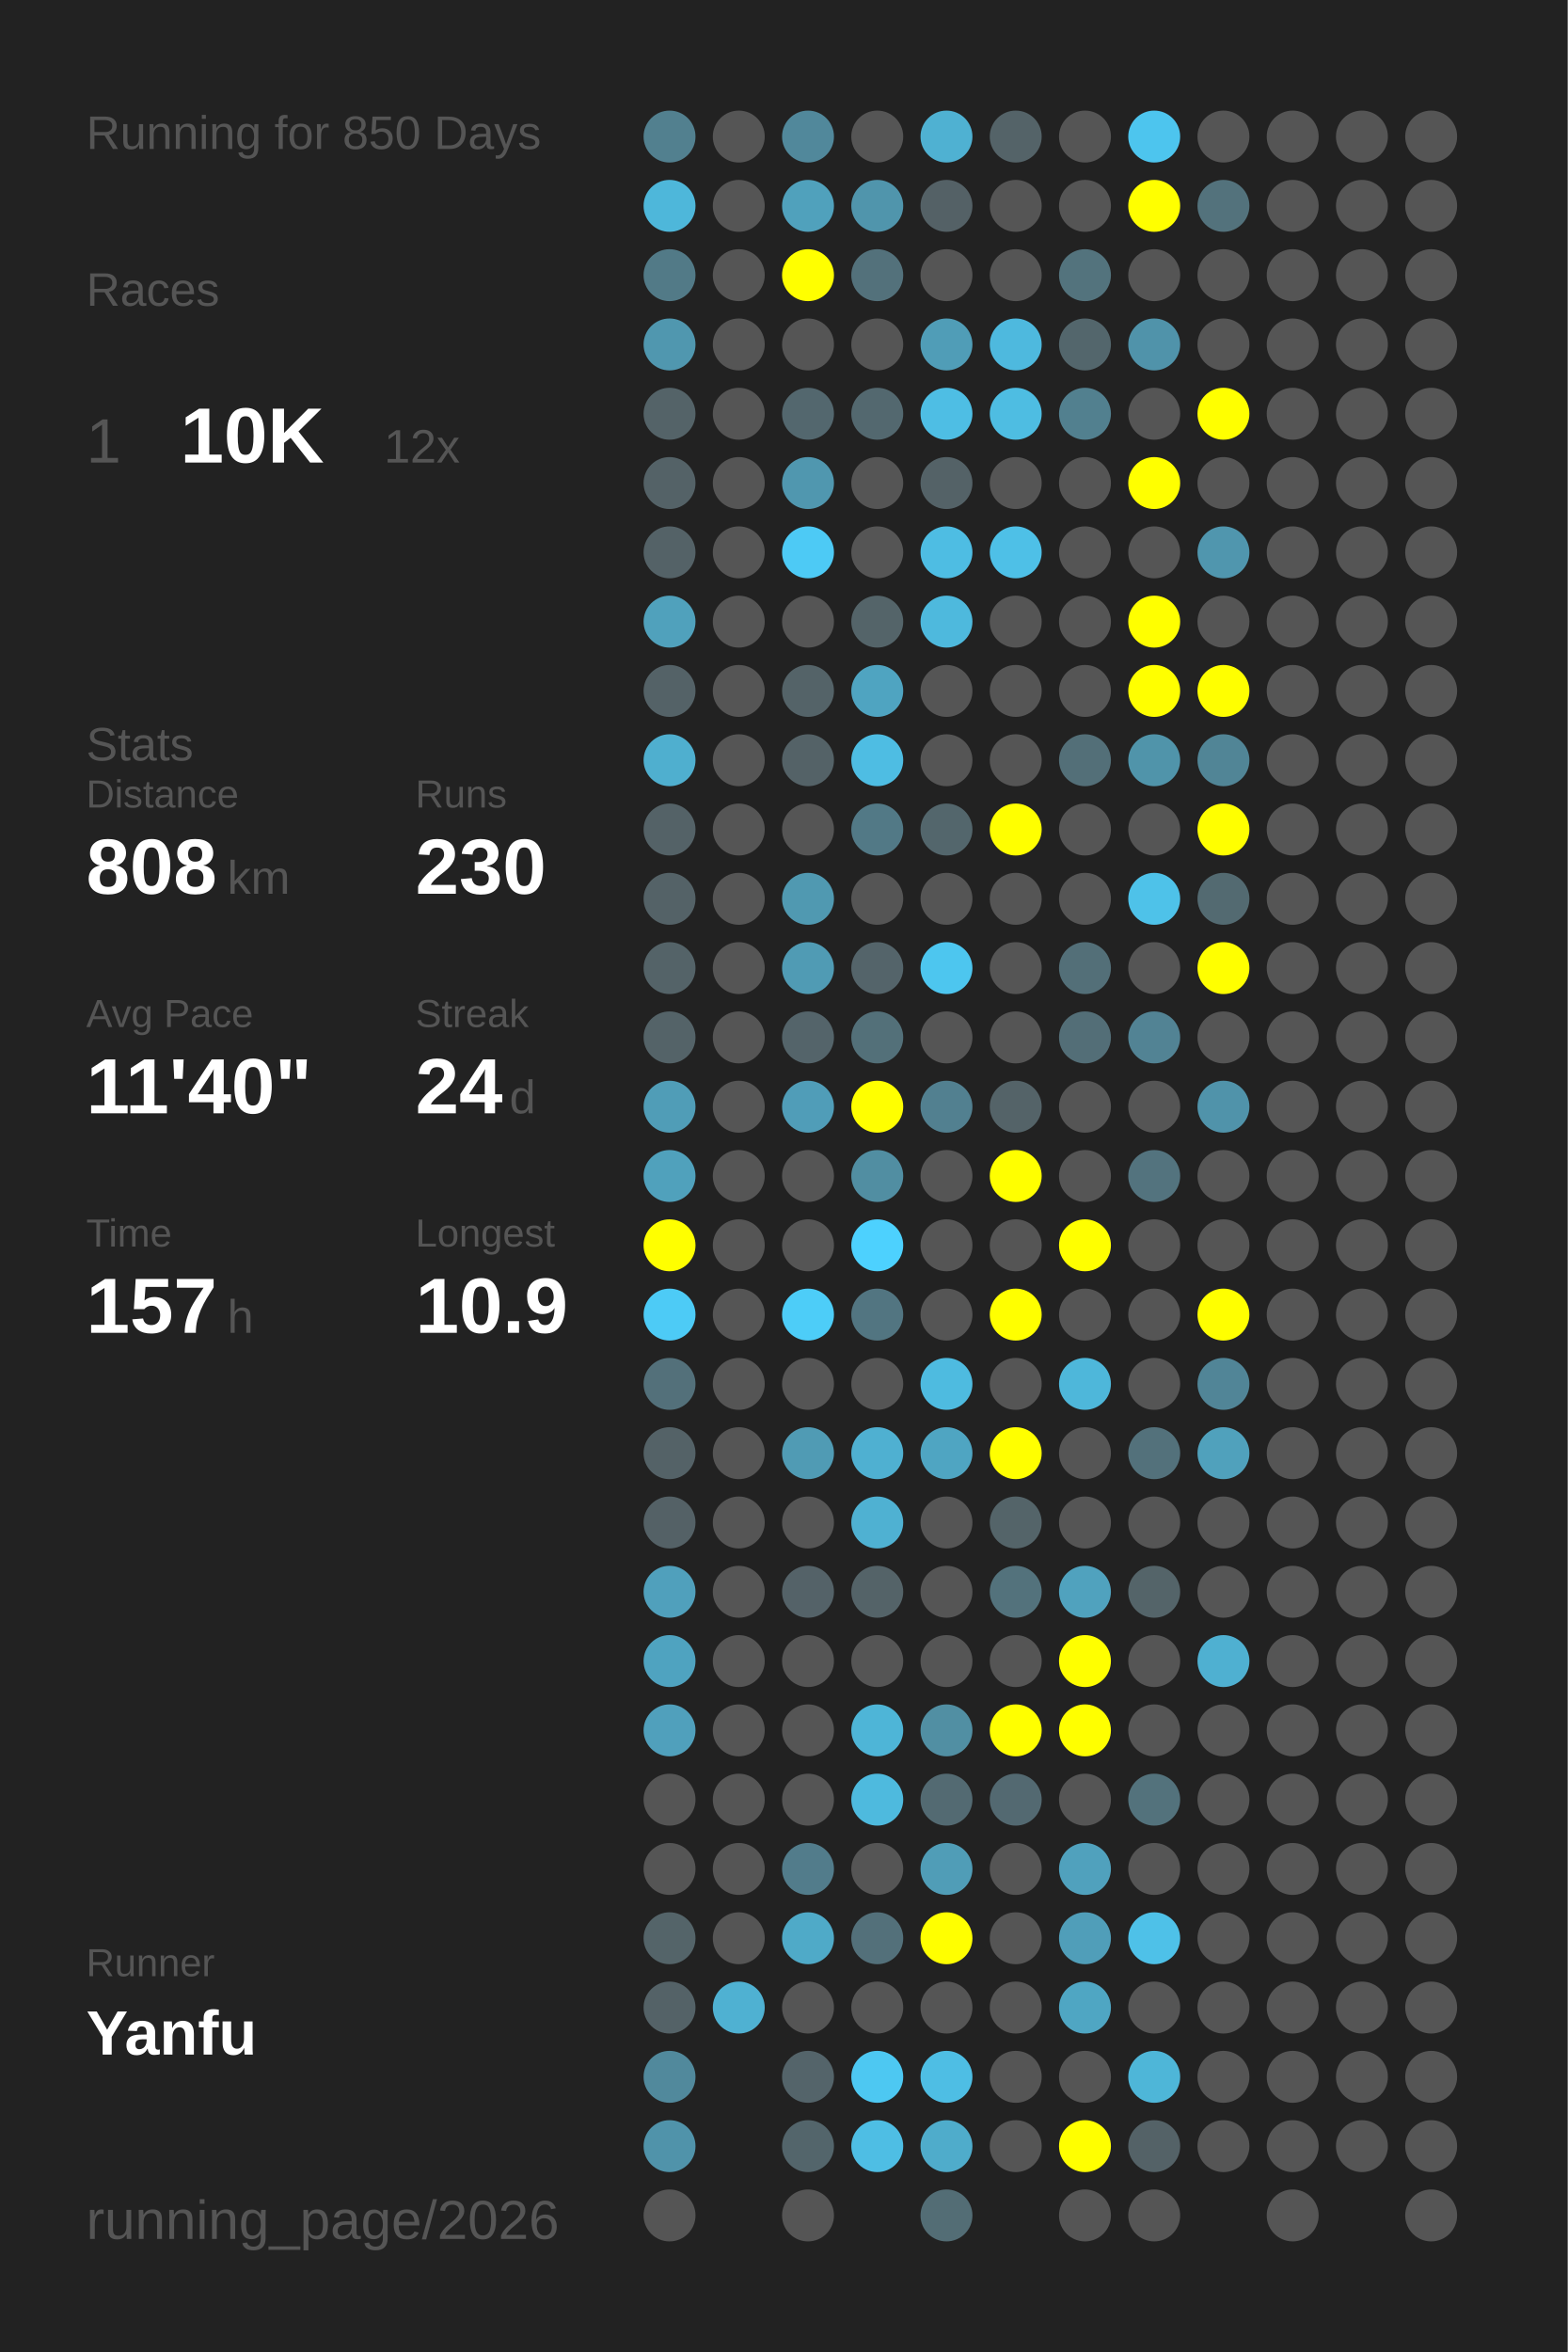
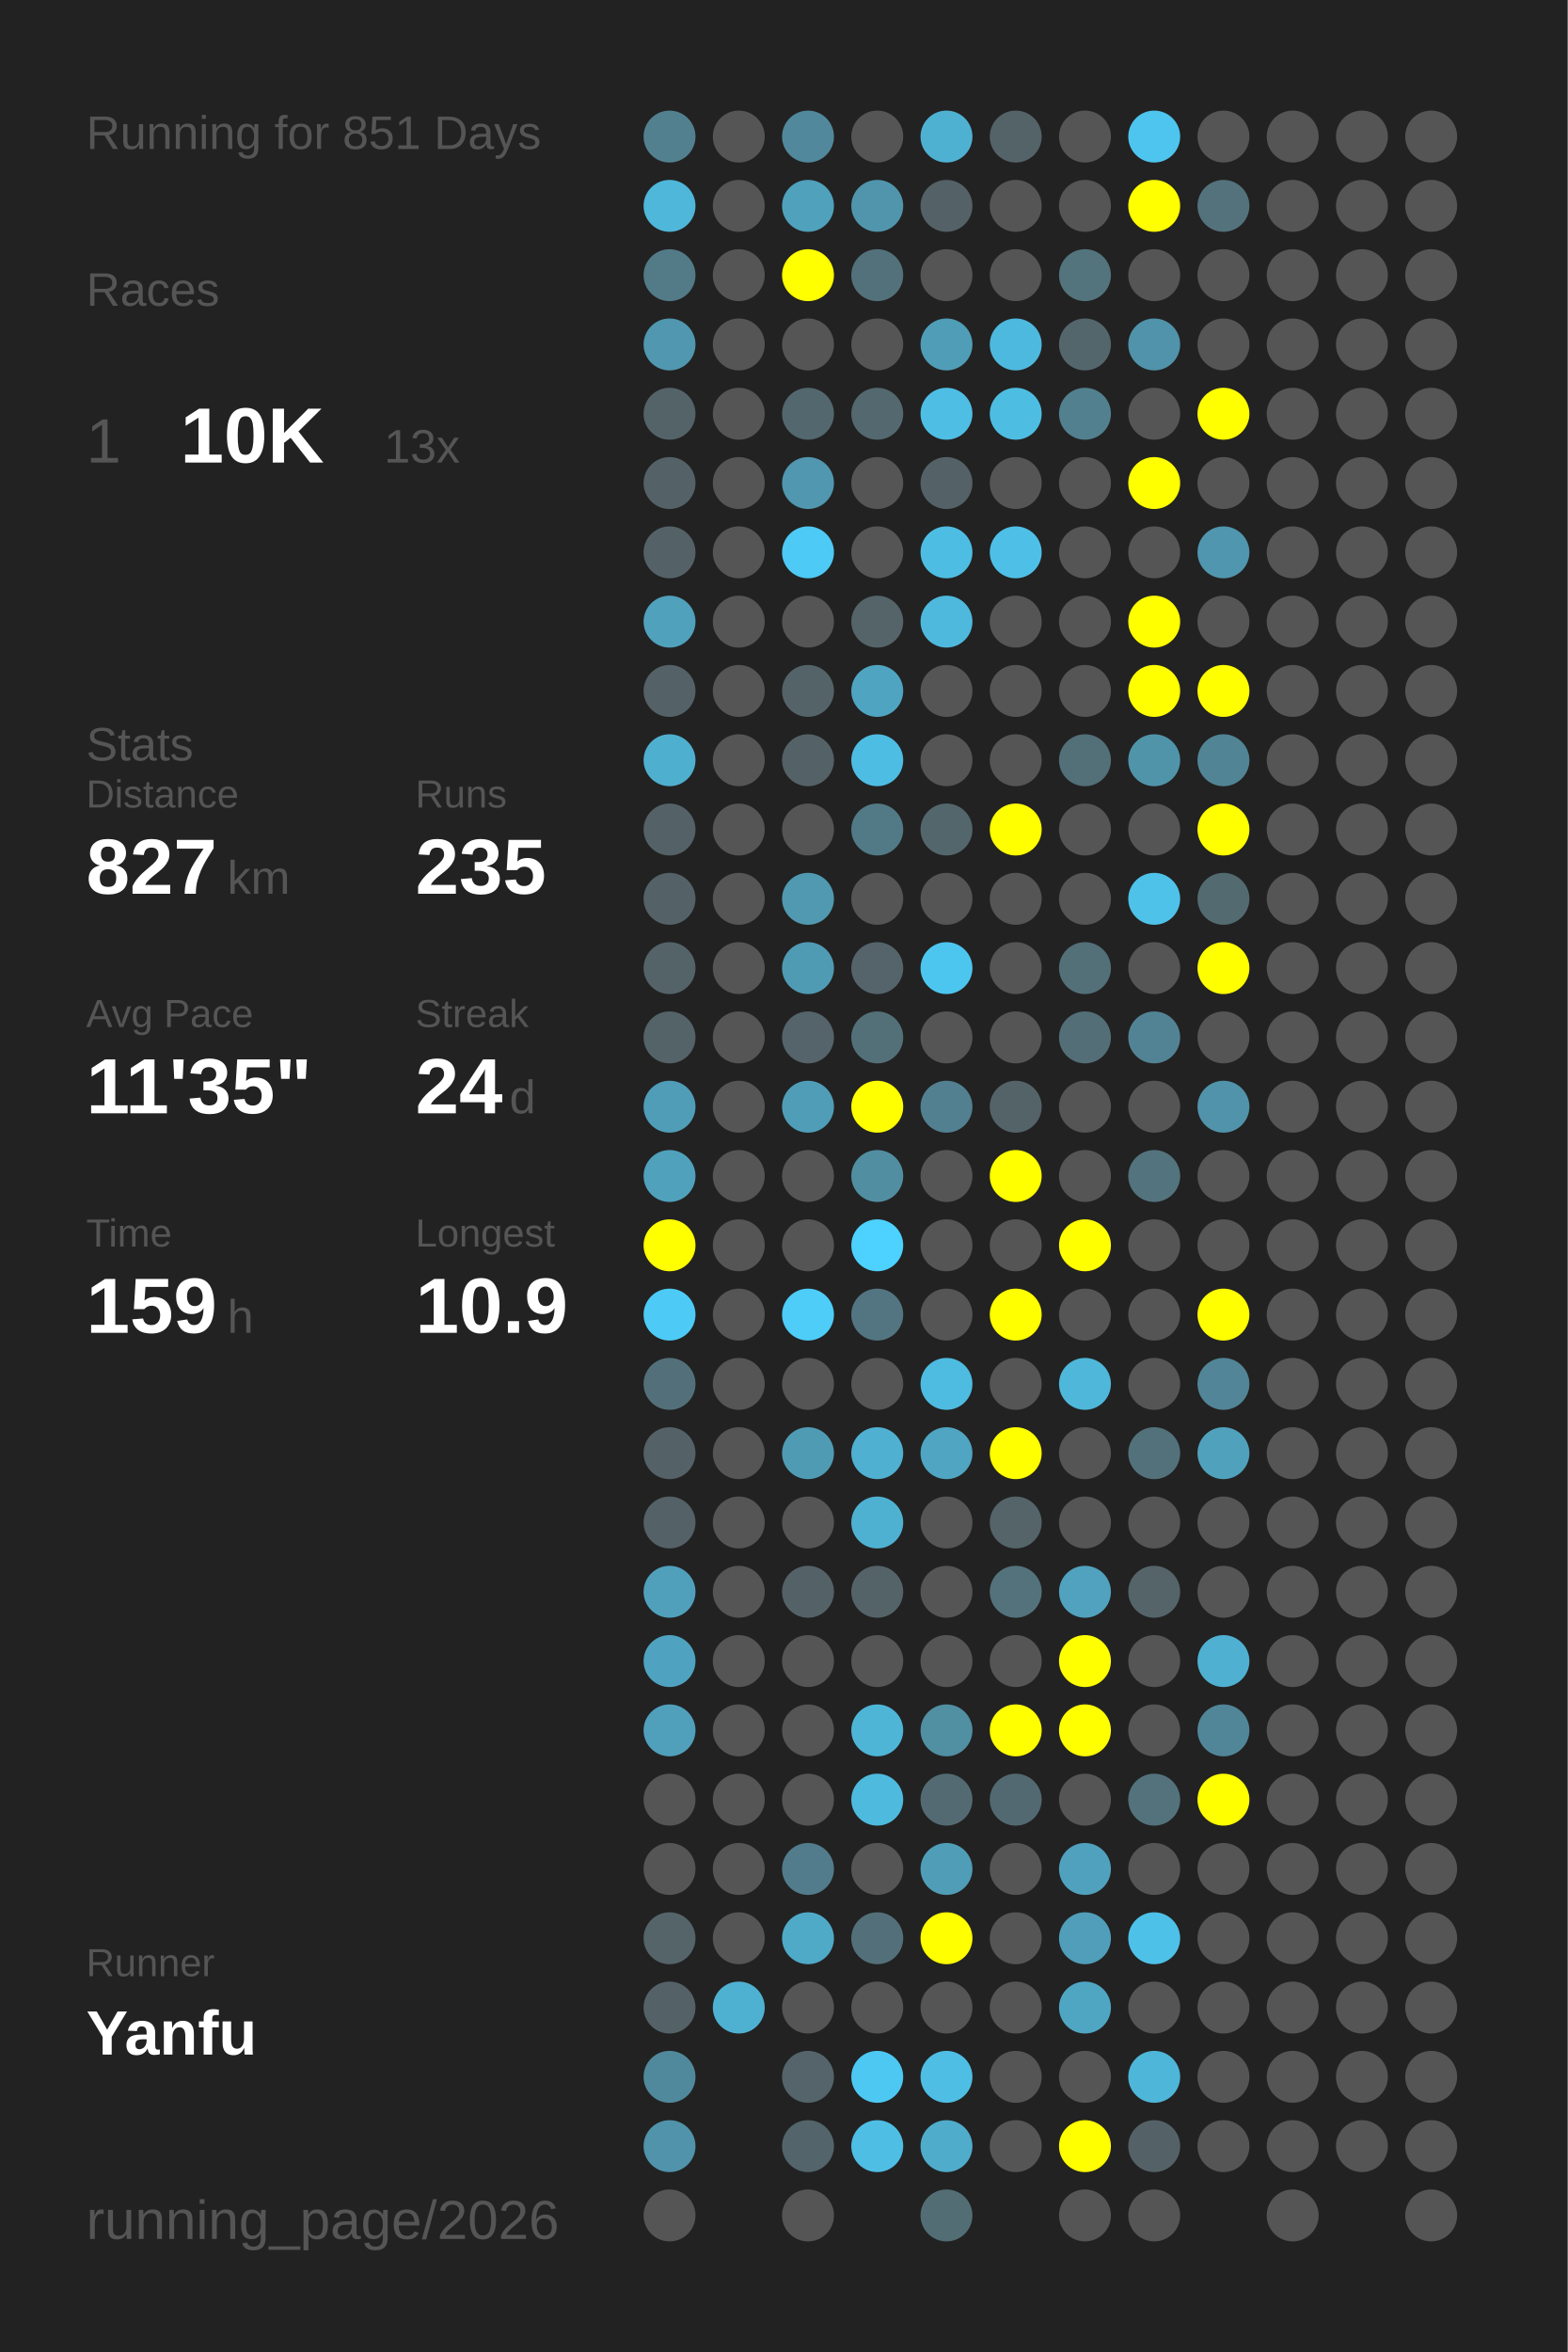
<svg xmlns="http://www.w3.org/2000/svg" baseProfile="full" height="300mm" version="1.1" viewBox="0,0,200,300" width="200mm">
  <defs />
  <rect fill="#222222" height="300" width="200" x="0" y="0" />
-   <text fill="#555555" style="font-size:6px; font-family:Arial;" x="11" y="19">Running for 850 Days</text>
+   <text fill="#555555" style="font-size:6px; font-family:Arial;" x="11" y="19">Running for 851 Days</text>
  <text fill="#555555" style="font-size:6px; font-family:Arial;" x="11" y="39">Races</text>
  <text fill="#555555" style="font-size:8px; font-family:Arial;" x="11" y="59">1</text>
  <text fill="#FFFFFF" style="font-size:10px; font-family:Arial; font-weight:bold;" x="23" y="59">10K</text>
-   <text fill="#555555" style="font-size:6px; font-family:Arial;" x="49" y="59">12x</text>
+   <text fill="#555555" style="font-size:6px; font-family:Arial;" x="49" y="59">13x</text>
  <text fill="#555555" style="font-size:6px; font-family:Arial;" x="11" y="97">Stats</text>
  <text fill="#555555" style="font-size:5px; font-family:Arial;" x="11" y="103">Distance</text>
-   <text fill="#FFFFFF" style="font-size:10px; font-family:Arial; font-weight:bold;" x="11" y="114">808</text>
+   <text fill="#FFFFFF" style="font-size:10px; font-family:Arial; font-weight:bold;" x="11" y="114">827</text>
  <text fill="#555555" style="font-size:6px; font-family:Arial;" x="29" y="114">km</text>
  <text fill="#555555" style="font-size:5px; font-family:Arial;" x="53" y="103">Runs</text>
-   <text fill="#FFFFFF" style="font-size:10px; font-family:Arial; font-weight:bold;" x="53" y="114">230</text>
+   <text fill="#FFFFFF" style="font-size:10px; font-family:Arial; font-weight:bold;" x="53" y="114">235</text>
  <text fill="#555555" style="font-size:5px; font-family:Arial;" x="11" y="131">Avg Pace</text>
-   <text fill="#FFFFFF" style="font-size:10px; font-family:Arial; font-weight:bold;" x="11" y="142">11'40"</text>
+   <text fill="#FFFFFF" style="font-size:10px; font-family:Arial; font-weight:bold;" x="11" y="142">11'35"</text>
  <text fill="#555555" style="font-size:5px; font-family:Arial;" x="53" y="131">Streak</text>
  <text fill="#FFFFFF" style="font-size:10px; font-family:Arial; font-weight:bold;" x="53" y="142">24</text>
  <text fill="#555555" style="font-size:6px; font-family:Arial;" x="65" y="142">d</text>
  <text fill="#555555" style="font-size:5px; font-family:Arial;" x="11" y="159">Time</text>
-   <text fill="#FFFFFF" style="font-size:10px; font-family:Arial; font-weight:bold;" x="11" y="170">157</text>
+   <text fill="#FFFFFF" style="font-size:10px; font-family:Arial; font-weight:bold;" x="11" y="170">159</text>
  <text fill="#555555" style="font-size:6px; font-family:Arial;" x="29" y="170">h</text>
  <text fill="#555555" style="font-size:5px; font-family:Arial;" x="53" y="159">Longest</text>
  <text fill="#FFFFFF" style="font-size:10px; font-family:Arial; font-weight:bold;" x="53" y="170">10.9</text>
  <text fill="#555555" style="font-size:5px; font-family:Arial;" x="11" y="252.065">Runner</text>
  <text fill="#FFFFFF" style="font-size:8px; font-family:Arial; font-weight:bold;" x="11" y="262.065">Yanfu</text>
  <text fill="#555555" style="font-size:7px; font-family:Arial;" x="11" y="285.581">running_page/2026</text>
  <circle cx="85.417" cy="17.419" fill="#52808f" r="3.312" />
  <circle cx="85.417" cy="26.258" fill="#4eb7da" r="3.312" />
  <circle cx="85.417" cy="35.097" fill="#527a87" r="3.312" />
  <circle cx="85.417" cy="43.935" fill="#5097af" r="3.312" />
  <circle cx="85.417" cy="52.774" fill="#546368" r="3.312" />
  <circle cx="85.417" cy="61.613" fill="#546267" r="3.312" />
  <circle cx="85.417" cy="70.452" fill="#546267" r="3.312" />
  <circle cx="85.417" cy="79.29" fill="#50a1bc" r="3.312" />
  <circle cx="85.417" cy="88.129" fill="#546267" r="3.312" />
  <circle cx="85.417" cy="96.968" fill="#4fafcf" r="3.312" />
  <circle cx="85.417" cy="105.806" fill="#546267" r="3.312" />
  <circle cx="85.417" cy="114.645" fill="#546267" r="3.312" />
  <circle cx="85.417" cy="123.484" fill="#546368" r="3.312" />
  <circle cx="85.417" cy="132.323" fill="#546368" r="3.312" />
  <circle cx="85.417" cy="141.161" fill="#509db7" r="3.312" />
  <circle cx="85.417" cy="150" fill="#50a1bc" r="3.312" />
  <circle cx="85.417" cy="158.839" fill="#FFFF00" r="3.312" />
  <circle cx="85.417" cy="167.677" fill="#4dcbf6" r="3.312" />
  <circle cx="85.417" cy="176.516" fill="#53707a" r="3.312" />
  <circle cx="85.417" cy="185.355" fill="#546267" r="3.312" />
  <circle cx="85.417" cy="194.194" fill="#546166" r="3.312" />
  <circle cx="85.417" cy="203.032" fill="#50a0bc" r="3.312" />
  <circle cx="85.417" cy="211.871" fill="#4fa3c0" r="3.312" />
  <circle cx="85.417" cy="220.71" fill="#50a0bc" r="3.312" />
  <circle cx="85.417" cy="229.548" fill="#555555" r="3.312" />
  <circle cx="85.417" cy="238.387" fill="#555555" r="3.312" />
  <circle cx="85.417" cy="247.226" fill="#546469" r="3.312" />
  <circle cx="85.417" cy="256.065" fill="#546267" r="3.312" />
  <circle cx="85.417" cy="264.903" fill="#51899c" r="3.312" />
  <circle cx="85.417" cy="273.742" fill="#5093aa" r="3.312" />
  <circle cx="85.417" cy="282.581" fill="#555555" r="3.312" />
  <circle cx="94.25" cy="17.419" fill="#555555" r="3.312" />
  <circle cx="94.25" cy="26.258" fill="#555555" r="3.312" />
  <circle cx="94.25" cy="35.097" fill="#555555" r="3.312" />
  <circle cx="94.25" cy="43.935" fill="#555555" r="3.312" />
  <circle cx="94.25" cy="52.774" fill="#555555" r="3.312" />
  <circle cx="94.25" cy="61.613" fill="#555555" r="3.312" />
  <circle cx="94.25" cy="70.452" fill="#555555" r="3.312" />
  <circle cx="94.25" cy="79.29" fill="#555555" r="3.312" />
  <circle cx="94.25" cy="88.129" fill="#555555" r="3.312" />
  <circle cx="94.25" cy="96.968" fill="#555555" r="3.312" />
  <circle cx="94.25" cy="105.806" fill="#555555" r="3.312" />
  <circle cx="94.25" cy="114.645" fill="#555555" r="3.312" />
  <circle cx="94.25" cy="123.484" fill="#555555" r="3.312" />
  <circle cx="94.25" cy="132.323" fill="#555555" r="3.312" />
  <circle cx="94.25" cy="141.161" fill="#555555" r="3.312" />
  <circle cx="94.25" cy="150" fill="#555555" r="3.312" />
  <circle cx="94.25" cy="158.839" fill="#555555" r="3.312" />
  <circle cx="94.25" cy="167.677" fill="#555555" r="3.312" />
  <circle cx="94.25" cy="176.516" fill="#555555" r="3.312" />
  <circle cx="94.25" cy="185.355" fill="#555555" r="3.312" />
  <circle cx="94.25" cy="194.194" fill="#555555" r="3.312" />
  <circle cx="94.25" cy="203.032" fill="#555555" r="3.312" />
  <circle cx="94.25" cy="211.871" fill="#555555" r="3.312" />
  <circle cx="94.25" cy="220.71" fill="#555555" r="3.312" />
  <circle cx="94.25" cy="229.548" fill="#555555" r="3.312" />
  <circle cx="94.25" cy="238.387" fill="#555555" r="3.312" />
  <circle cx="94.25" cy="247.226" fill="#555555" r="3.312" />
  <circle cx="94.25" cy="256.065" fill="#4fb1d2" r="3.312" />
  <circle cx="103.083" cy="17.419" fill="#51889b" r="3.312" />
  <circle cx="103.083" cy="26.258" fill="#50a1bc" r="3.312" />
  <circle cx="103.083" cy="35.097" fill="#FFFF00" r="3.312" />
  <circle cx="103.083" cy="43.935" fill="#555555" r="3.312" />
  <circle cx="103.083" cy="52.774" fill="#53676e" r="3.312" />
  <circle cx="103.083" cy="61.613" fill="#5097af" r="3.312" />
  <circle cx="103.083" cy="70.452" fill="#4dcaf5" r="3.312" />
  <circle cx="103.083" cy="79.29" fill="#555555" r="3.312" />
  <circle cx="103.083" cy="88.129" fill="#546368" r="3.312" />
  <circle cx="103.083" cy="96.968" fill="#546267" r="3.312" />
  <circle cx="103.083" cy="105.806" fill="#555555" r="3.312" />
  <circle cx="103.083" cy="114.645" fill="#5099b1" r="3.312" />
  <circle cx="103.083" cy="123.484" fill="#509bb4" r="3.312" />
  <circle cx="103.083" cy="132.323" fill="#54646a" r="3.312" />
  <circle cx="103.083" cy="141.161" fill="#509db8" r="3.312" />
  <circle cx="103.083" cy="150" fill="#555555" r="3.312" />
  <circle cx="103.083" cy="158.839" fill="#555555" r="3.312" />
  <circle cx="103.083" cy="167.677" fill="#4dcdf8" r="3.312" />
  <circle cx="103.083" cy="176.516" fill="#555555" r="3.312" />
  <circle cx="103.083" cy="185.355" fill="#509bb4" r="3.312" />
  <circle cx="103.083" cy="194.194" fill="#555555" r="3.312" />
  <circle cx="103.083" cy="203.032" fill="#546268" r="3.312" />
  <circle cx="103.083" cy="211.871" fill="#555555" r="3.312" />
  <circle cx="103.083" cy="220.71" fill="#555555" r="3.312" />
  <circle cx="103.083" cy="229.548" fill="#555555" r="3.312" />
  <circle cx="103.083" cy="238.387" fill="#527c8b" r="3.312" />
  <circle cx="103.083" cy="247.226" fill="#4faac8" r="3.312" />
  <circle cx="103.083" cy="256.065" fill="#555555" r="3.312" />
  <circle cx="103.083" cy="264.903" fill="#54646a" r="3.312" />
  <circle cx="103.083" cy="273.742" fill="#53656b" r="3.312" />
  <circle cx="103.083" cy="282.581" fill="#555555" r="3.312" />
  <circle cx="111.917" cy="17.419" fill="#555555" r="3.312" />
  <circle cx="111.917" cy="26.258" fill="#5095ac" r="3.312" />
  <circle cx="111.917" cy="35.097" fill="#53717b" r="3.312" />
  <circle cx="111.917" cy="43.935" fill="#555555" r="3.312" />
  <circle cx="111.917" cy="52.774" fill="#53686f" r="3.312" />
  <circle cx="111.917" cy="61.613" fill="#555555" r="3.312" />
  <circle cx="111.917" cy="70.452" fill="#555555" r="3.312" />
  <circle cx="111.917" cy="79.29" fill="#546469" r="3.312" />
  <circle cx="111.917" cy="88.129" fill="#4fa4c1" r="3.312" />
  <circle cx="111.917" cy="96.968" fill="#4ebde3" r="3.312" />
  <circle cx="111.917" cy="105.806" fill="#527986" r="3.312" />
  <circle cx="111.917" cy="114.645" fill="#555555" r="3.312" />
  <circle cx="111.917" cy="123.484" fill="#54646a" r="3.312" />
  <circle cx="111.917" cy="132.323" fill="#537079" r="3.312" />
  <circle cx="111.917" cy="141.161" fill="#FFFF00" r="3.312" />
  <circle cx="111.917" cy="150" fill="#518ea2" r="3.312" />
  <circle cx="111.917" cy="158.839" fill="#4dd1fe" r="3.312" />
  <circle cx="111.917" cy="167.677" fill="#527581" r="3.312" />
  <circle cx="111.917" cy="176.516" fill="#555555" r="3.312" />
  <circle cx="111.917" cy="185.355" fill="#4fb0d1" r="3.312" />
  <circle cx="111.917" cy="194.194" fill="#4fb1d2" r="3.312" />
  <circle cx="111.917" cy="203.032" fill="#546368" r="3.312" />
  <circle cx="111.917" cy="211.871" fill="#555555" r="3.312" />
  <circle cx="111.917" cy="220.71" fill="#4eb5d7" r="3.312" />
  <circle cx="111.917" cy="229.548" fill="#4ebade" r="3.312" />
  <circle cx="111.917" cy="238.387" fill="#555555" r="3.312" />
  <circle cx="111.917" cy="247.226" fill="#53707a" r="3.312" />
  <circle cx="111.917" cy="256.065" fill="#555555" r="3.312" />
  <circle cx="111.917" cy="264.903" fill="#4dc8f2" r="3.312" />
  <circle cx="111.917" cy="273.742" fill="#4ebee4" r="3.312" />
  <circle cx="120.75" cy="17.419" fill="#4fb1d2" r="3.312" />
  <circle cx="120.75" cy="26.258" fill="#546166" r="3.312" />
  <circle cx="120.75" cy="35.097" fill="#555555" r="3.312" />
  <circle cx="120.75" cy="43.935" fill="#509db7" r="3.312" />
  <circle cx="120.75" cy="52.774" fill="#4ebee4" r="3.312" />
  <circle cx="120.75" cy="61.613" fill="#546267" r="3.312" />
  <circle cx="120.75" cy="70.452" fill="#4ebde3" r="3.312" />
  <circle cx="120.75" cy="79.29" fill="#4eb9dd" r="3.312" />
  <circle cx="120.75" cy="88.129" fill="#555555" r="3.312" />
  <circle cx="120.75" cy="96.968" fill="#555555" r="3.312" />
  <circle cx="120.75" cy="105.806" fill="#53666c" r="3.312" />
  <circle cx="120.75" cy="114.645" fill="#555555" r="3.312" />
  <circle cx="120.75" cy="123.484" fill="#4dc6ef" r="3.312" />
  <circle cx="120.75" cy="132.323" fill="#555555" r="3.312" />
  <circle cx="120.75" cy="141.161" fill="#528090" r="3.312" />
  <circle cx="120.75" cy="150" fill="#555555" r="3.312" />
  <circle cx="120.75" cy="158.839" fill="#555555" r="3.312" />
  <circle cx="120.75" cy="167.677" fill="#555555" r="3.312" />
  <circle cx="120.75" cy="176.516" fill="#4ebbe0" r="3.312" />
  <circle cx="120.75" cy="185.355" fill="#4fa5c2" r="3.312" />
  <circle cx="120.75" cy="194.194" fill="#555555" r="3.312" />
  <circle cx="120.75" cy="203.032" fill="#555555" r="3.312" />
  <circle cx="120.75" cy="211.871" fill="#555555" r="3.312" />
  <circle cx="120.75" cy="220.71" fill="#518fa3" r="3.312" />
  <circle cx="120.75" cy="229.548" fill="#536a72" r="3.312" />
  <circle cx="120.75" cy="238.387" fill="#509db7" r="3.312" />
  <circle cx="120.75" cy="247.226" fill="#FFFF00" r="3.312" />
  <circle cx="120.75" cy="256.065" fill="#555555" r="3.312" />
  <circle cx="120.75" cy="264.903" fill="#4ebee4" r="3.312" />
  <circle cx="120.75" cy="273.742" fill="#4faccb" r="3.312" />
  <circle cx="120.75" cy="282.581" fill="#536d75" r="3.312" />
  <circle cx="129.583" cy="17.419" fill="#546368" r="3.312" />
  <circle cx="129.583" cy="26.258" fill="#555555" r="3.312" />
  <circle cx="129.583" cy="35.097" fill="#555555" r="3.312" />
  <circle cx="129.583" cy="43.935" fill="#4eb9de" r="3.312" />
  <circle cx="129.583" cy="52.774" fill="#4ebde2" r="3.312" />
  <circle cx="129.583" cy="61.613" fill="#555555" r="3.312" />
  <circle cx="129.583" cy="70.452" fill="#4ec0e7" r="3.312" />
  <circle cx="129.583" cy="79.29" fill="#555555" r="3.312" />
  <circle cx="129.583" cy="88.129" fill="#555555" r="3.312" />
  <circle cx="129.583" cy="96.968" fill="#555555" r="3.312" />
  <circle cx="129.583" cy="105.806" fill="#FFFF00" r="3.312" />
  <circle cx="129.583" cy="114.645" fill="#555555" r="3.312" />
  <circle cx="129.583" cy="123.484" fill="#555555" r="3.312" />
  <circle cx="129.583" cy="132.323" fill="#555555" r="3.312" />
  <circle cx="129.583" cy="141.161" fill="#546368" r="3.312" />
  <circle cx="129.583" cy="150" fill="#FFFF00" r="3.312" />
  <circle cx="129.583" cy="158.839" fill="#555555" r="3.312" />
  <circle cx="129.583" cy="167.677" fill="#FFFF00" r="3.312" />
  <circle cx="129.583" cy="176.516" fill="#555555" r="3.312" />
  <circle cx="129.583" cy="185.355" fill="#FFFF00" r="3.312" />
  <circle cx="129.583" cy="194.194" fill="#546469" r="3.312" />
  <circle cx="129.583" cy="203.032" fill="#53727c" r="3.312" />
  <circle cx="129.583" cy="211.871" fill="#555555" r="3.312" />
  <circle cx="129.583" cy="220.71" fill="#FFFF00" r="3.312" />
  <circle cx="129.583" cy="229.548" fill="#536971" r="3.312" />
  <circle cx="129.583" cy="238.387" fill="#555555" r="3.312" />
  <circle cx="129.583" cy="247.226" fill="#555555" r="3.312" />
  <circle cx="129.583" cy="256.065" fill="#555555" r="3.312" />
  <circle cx="129.583" cy="264.903" fill="#555555" r="3.312" />
  <circle cx="129.583" cy="273.742" fill="#555555" r="3.312" />
  <circle cx="138.417" cy="17.419" fill="#555555" r="3.312" />
  <circle cx="138.417" cy="26.258" fill="#555555" r="3.312" />
  <circle cx="138.417" cy="35.097" fill="#53737d" r="3.312" />
  <circle cx="138.417" cy="43.935" fill="#53666c" r="3.312" />
  <circle cx="138.417" cy="52.774" fill="#52808f" r="3.312" />
  <circle cx="138.417" cy="61.613" fill="#555555" r="3.312" />
  <circle cx="138.417" cy="70.452" fill="#555555" r="3.312" />
  <circle cx="138.417" cy="79.29" fill="#555555" r="3.312" />
  <circle cx="138.417" cy="88.129" fill="#555555" r="3.312" />
  <circle cx="138.417" cy="96.968" fill="#536f78" r="3.312" />
  <circle cx="138.417" cy="105.806" fill="#555555" r="3.312" />
  <circle cx="138.417" cy="114.645" fill="#555555" r="3.312" />
  <circle cx="138.417" cy="123.484" fill="#536f78" r="3.312" />
  <circle cx="138.417" cy="132.323" fill="#536e77" r="3.312" />
  <circle cx="138.417" cy="141.161" fill="#555555" r="3.312" />
  <circle cx="138.417" cy="150" fill="#555555" r="3.312" />
  <circle cx="138.417" cy="158.839" fill="#FFFF00" r="3.312" />
  <circle cx="138.417" cy="167.677" fill="#555555" r="3.312" />
  <circle cx="138.417" cy="176.516" fill="#4eb7da" r="3.312" />
  <circle cx="138.417" cy="185.355" fill="#555555" r="3.312" />
  <circle cx="138.417" cy="194.194" fill="#555555" r="3.312" />
  <circle cx="138.417" cy="203.032" fill="#50a2be" r="3.312" />
  <circle cx="138.417" cy="211.871" fill="#FFFF00" r="3.312" />
  <circle cx="138.417" cy="220.71" fill="#FFFF00" r="3.312" />
  <circle cx="138.417" cy="229.548" fill="#555555" r="3.312" />
  <circle cx="138.417" cy="238.387" fill="#50a1bd" r="3.312" />
  <circle cx="138.417" cy="247.226" fill="#509eb9" r="3.312" />
  <circle cx="138.417" cy="256.065" fill="#4fa6c3" r="3.312" />
  <circle cx="138.417" cy="264.903" fill="#555555" r="3.312" />
  <circle cx="138.417" cy="273.742" fill="#FFFF00" r="3.312" />
  <circle cx="138.417" cy="282.581" fill="#555555" r="3.312" />
  <circle cx="147.25" cy="17.419" fill="#4dc5ee" r="3.312" />
  <circle cx="147.25" cy="26.258" fill="#FFFF00" r="3.312" />
  <circle cx="147.25" cy="35.097" fill="#555555" r="3.312" />
  <circle cx="147.25" cy="43.935" fill="#5093aa" r="3.312" />
  <circle cx="147.25" cy="52.774" fill="#555555" r="3.312" />
  <circle cx="147.25" cy="61.613" fill="#FFFF00" r="3.312" />
  <circle cx="147.25" cy="70.452" fill="#555555" r="3.312" />
  <circle cx="147.25" cy="79.29" fill="#FFFF00" r="3.312" />
  <circle cx="147.25" cy="88.129" fill="#FFFF00" r="3.312" />
  <circle cx="147.25" cy="96.968" fill="#5094aa" r="3.312" />
  <circle cx="147.25" cy="105.806" fill="#555555" r="3.312" />
  <circle cx="147.25" cy="114.645" fill="#4ec2e9" r="3.312" />
  <circle cx="147.25" cy="123.484" fill="#555555" r="3.312" />
  <circle cx="147.25" cy="132.323" fill="#528394" r="3.312" />
  <circle cx="147.25" cy="141.161" fill="#555555" r="3.312" />
  <circle cx="147.25" cy="150" fill="#53737e" r="3.312" />
  <circle cx="147.25" cy="158.839" fill="#555555" r="3.312" />
  <circle cx="147.25" cy="167.677" fill="#555555" r="3.312" />
  <circle cx="147.25" cy="176.516" fill="#555555" r="3.312" />
  <circle cx="147.25" cy="185.355" fill="#53717b" r="3.312" />
  <circle cx="147.25" cy="194.194" fill="#555555" r="3.312" />
  <circle cx="147.25" cy="203.032" fill="#546469" r="3.312" />
  <circle cx="147.25" cy="211.871" fill="#555555" r="3.312" />
  <circle cx="147.25" cy="220.71" fill="#555555" r="3.312" />
  <circle cx="147.25" cy="229.548" fill="#53727c" r="3.312" />
  <circle cx="147.25" cy="238.387" fill="#555555" r="3.312" />
  <circle cx="147.25" cy="247.226" fill="#4ec1e8" r="3.312" />
  <circle cx="147.25" cy="256.065" fill="#555555" r="3.312" />
  <circle cx="147.25" cy="264.903" fill="#4eb6d8" r="3.312" />
  <circle cx="147.25" cy="273.742" fill="#546267" r="3.312" />
  <circle cx="147.25" cy="282.581" fill="#555555" r="3.312" />
  <circle cx="156.083" cy="17.419" fill="#555555" r="3.312" />
  <circle cx="156.083" cy="26.258" fill="#53727c" r="3.312" />
  <circle cx="156.083" cy="35.097" fill="#555555" r="3.312" />
  <circle cx="156.083" cy="43.935" fill="#555555" r="3.312" />
  <circle cx="156.083" cy="52.774" fill="#FFFF00" r="3.312" />
  <circle cx="156.083" cy="61.613" fill="#555555" r="3.312" />
  <circle cx="156.083" cy="70.452" fill="#5096ae" r="3.312" />
  <circle cx="156.083" cy="79.29" fill="#555555" r="3.312" />
  <circle cx="156.083" cy="88.129" fill="#FFFF00" r="3.312" />
  <circle cx="156.083" cy="96.968" fill="#518596" r="3.312" />
  <circle cx="156.083" cy="105.806" fill="#FFFF00" r="3.312" />
  <circle cx="156.083" cy="114.645" fill="#536a71" r="3.312" />
  <circle cx="156.083" cy="123.484" fill="#FFFF00" r="3.312" />
  <circle cx="156.083" cy="132.323" fill="#555555" r="3.312" />
  <circle cx="156.083" cy="141.161" fill="#5093aa" r="3.312" />
  <circle cx="156.083" cy="150" fill="#555555" r="3.312" />
  <circle cx="156.083" cy="158.839" fill="#555555" r="3.312" />
  <circle cx="156.083" cy="167.677" fill="#FFFF00" r="3.312" />
  <circle cx="156.083" cy="176.516" fill="#518597" r="3.312" />
  <circle cx="156.083" cy="185.355" fill="#50a1bc" r="3.312" />
  <circle cx="156.083" cy="194.194" fill="#555555" r="3.312" />
  <circle cx="156.083" cy="203.032" fill="#555555" r="3.312" />
  <circle cx="156.083" cy="211.871" fill="#4fb0d1" r="3.312" />
-   <circle cx="156.083" cy="220.71" fill="#555555" r="3.312" />
-   <circle cx="156.083" cy="229.548" fill="#555555" r="3.312" />
+   <circle cx="156.083" cy="220.71" fill="#518698" r="3.312" />
+   <circle cx="156.083" cy="229.548" fill="#FFFF00" r="3.312" />
  <circle cx="156.083" cy="238.387" fill="#555555" r="3.312" />
  <circle cx="156.083" cy="247.226" fill="#555555" r="3.312" />
  <circle cx="156.083" cy="256.065" fill="#555555" r="3.312" />
  <circle cx="156.083" cy="264.903" fill="#555555" r="3.312" />
  <circle cx="156.083" cy="273.742" fill="#555555" r="3.312" />
  <circle cx="164.917" cy="17.419" fill="#555555" r="3.312" />
  <circle cx="164.917" cy="26.258" fill="#555555" r="3.312" />
  <circle cx="164.917" cy="35.097" fill="#555555" r="3.312" />
  <circle cx="164.917" cy="43.935" fill="#555555" r="3.312" />
  <circle cx="164.917" cy="52.774" fill="#555555" r="3.312" />
  <circle cx="164.917" cy="61.613" fill="#555555" r="3.312" />
  <circle cx="164.917" cy="70.452" fill="#555555" r="3.312" />
  <circle cx="164.917" cy="79.29" fill="#555555" r="3.312" />
  <circle cx="164.917" cy="88.129" fill="#555555" r="3.312" />
  <circle cx="164.917" cy="96.968" fill="#555555" r="3.312" />
  <circle cx="164.917" cy="105.806" fill="#555555" r="3.312" />
  <circle cx="164.917" cy="114.645" fill="#555555" r="3.312" />
  <circle cx="164.917" cy="123.484" fill="#555555" r="3.312" />
  <circle cx="164.917" cy="132.323" fill="#555555" r="3.312" />
  <circle cx="164.917" cy="141.161" fill="#555555" r="3.312" />
  <circle cx="164.917" cy="150" fill="#555555" r="3.312" />
  <circle cx="164.917" cy="158.839" fill="#555555" r="3.312" />
  <circle cx="164.917" cy="167.677" fill="#555555" r="3.312" />
  <circle cx="164.917" cy="176.516" fill="#555555" r="3.312" />
  <circle cx="164.917" cy="185.355" fill="#555555" r="3.312" />
  <circle cx="164.917" cy="194.194" fill="#555555" r="3.312" />
  <circle cx="164.917" cy="203.032" fill="#555555" r="3.312" />
  <circle cx="164.917" cy="211.871" fill="#555555" r="3.312" />
  <circle cx="164.917" cy="220.71" fill="#555555" r="3.312" />
  <circle cx="164.917" cy="229.548" fill="#555555" r="3.312" />
  <circle cx="164.917" cy="238.387" fill="#555555" r="3.312" />
  <circle cx="164.917" cy="247.226" fill="#555555" r="3.312" />
  <circle cx="164.917" cy="256.065" fill="#555555" r="3.312" />
  <circle cx="164.917" cy="264.903" fill="#555555" r="3.312" />
  <circle cx="164.917" cy="273.742" fill="#555555" r="3.312" />
  <circle cx="164.917" cy="282.581" fill="#555555" r="3.312" />
  <circle cx="173.75" cy="17.419" fill="#555555" r="3.312" />
  <circle cx="173.75" cy="26.258" fill="#555555" r="3.312" />
  <circle cx="173.75" cy="35.097" fill="#555555" r="3.312" />
  <circle cx="173.75" cy="43.935" fill="#555555" r="3.312" />
  <circle cx="173.75" cy="52.774" fill="#555555" r="3.312" />
  <circle cx="173.75" cy="61.613" fill="#555555" r="3.312" />
  <circle cx="173.75" cy="70.452" fill="#555555" r="3.312" />
  <circle cx="173.75" cy="79.29" fill="#555555" r="3.312" />
  <circle cx="173.75" cy="88.129" fill="#555555" r="3.312" />
  <circle cx="173.75" cy="96.968" fill="#555555" r="3.312" />
  <circle cx="173.75" cy="105.806" fill="#555555" r="3.312" />
  <circle cx="173.75" cy="114.645" fill="#555555" r="3.312" />
  <circle cx="173.75" cy="123.484" fill="#555555" r="3.312" />
  <circle cx="173.75" cy="132.323" fill="#555555" r="3.312" />
  <circle cx="173.75" cy="141.161" fill="#555555" r="3.312" />
  <circle cx="173.75" cy="150" fill="#555555" r="3.312" />
  <circle cx="173.75" cy="158.839" fill="#555555" r="3.312" />
  <circle cx="173.75" cy="167.677" fill="#555555" r="3.312" />
  <circle cx="173.75" cy="176.516" fill="#555555" r="3.312" />
  <circle cx="173.75" cy="185.355" fill="#555555" r="3.312" />
  <circle cx="173.75" cy="194.194" fill="#555555" r="3.312" />
  <circle cx="173.75" cy="203.032" fill="#555555" r="3.312" />
  <circle cx="173.75" cy="211.871" fill="#555555" r="3.312" />
  <circle cx="173.75" cy="220.71" fill="#555555" r="3.312" />
  <circle cx="173.75" cy="229.548" fill="#555555" r="3.312" />
  <circle cx="173.75" cy="238.387" fill="#555555" r="3.312" />
  <circle cx="173.75" cy="247.226" fill="#555555" r="3.312" />
  <circle cx="173.75" cy="256.065" fill="#555555" r="3.312" />
  <circle cx="173.75" cy="264.903" fill="#555555" r="3.312" />
  <circle cx="173.75" cy="273.742" fill="#555555" r="3.312" />
  <circle cx="182.583" cy="17.419" fill="#555555" r="3.312" />
  <circle cx="182.583" cy="26.258" fill="#555555" r="3.312" />
  <circle cx="182.583" cy="35.097" fill="#555555" r="3.312" />
  <circle cx="182.583" cy="43.935" fill="#555555" r="3.312" />
  <circle cx="182.583" cy="52.774" fill="#555555" r="3.312" />
  <circle cx="182.583" cy="61.613" fill="#555555" r="3.312" />
  <circle cx="182.583" cy="70.452" fill="#555555" r="3.312" />
  <circle cx="182.583" cy="79.29" fill="#555555" r="3.312" />
  <circle cx="182.583" cy="88.129" fill="#555555" r="3.312" />
  <circle cx="182.583" cy="96.968" fill="#555555" r="3.312" />
  <circle cx="182.583" cy="105.806" fill="#555555" r="3.312" />
  <circle cx="182.583" cy="114.645" fill="#555555" r="3.312" />
  <circle cx="182.583" cy="123.484" fill="#555555" r="3.312" />
  <circle cx="182.583" cy="132.323" fill="#555555" r="3.312" />
  <circle cx="182.583" cy="141.161" fill="#555555" r="3.312" />
  <circle cx="182.583" cy="150" fill="#555555" r="3.312" />
  <circle cx="182.583" cy="158.839" fill="#555555" r="3.312" />
  <circle cx="182.583" cy="167.677" fill="#555555" r="3.312" />
  <circle cx="182.583" cy="176.516" fill="#555555" r="3.312" />
  <circle cx="182.583" cy="185.355" fill="#555555" r="3.312" />
  <circle cx="182.583" cy="194.194" fill="#555555" r="3.312" />
  <circle cx="182.583" cy="203.032" fill="#555555" r="3.312" />
  <circle cx="182.583" cy="211.871" fill="#555555" r="3.312" />
  <circle cx="182.583" cy="220.71" fill="#555555" r="3.312" />
  <circle cx="182.583" cy="229.548" fill="#555555" r="3.312" />
  <circle cx="182.583" cy="238.387" fill="#555555" r="3.312" />
  <circle cx="182.583" cy="247.226" fill="#555555" r="3.312" />
  <circle cx="182.583" cy="256.065" fill="#555555" r="3.312" />
  <circle cx="182.583" cy="264.903" fill="#555555" r="3.312" />
  <circle cx="182.583" cy="273.742" fill="#555555" r="3.312" />
  <circle cx="182.583" cy="282.581" fill="#555555" r="3.312" />
</svg>
